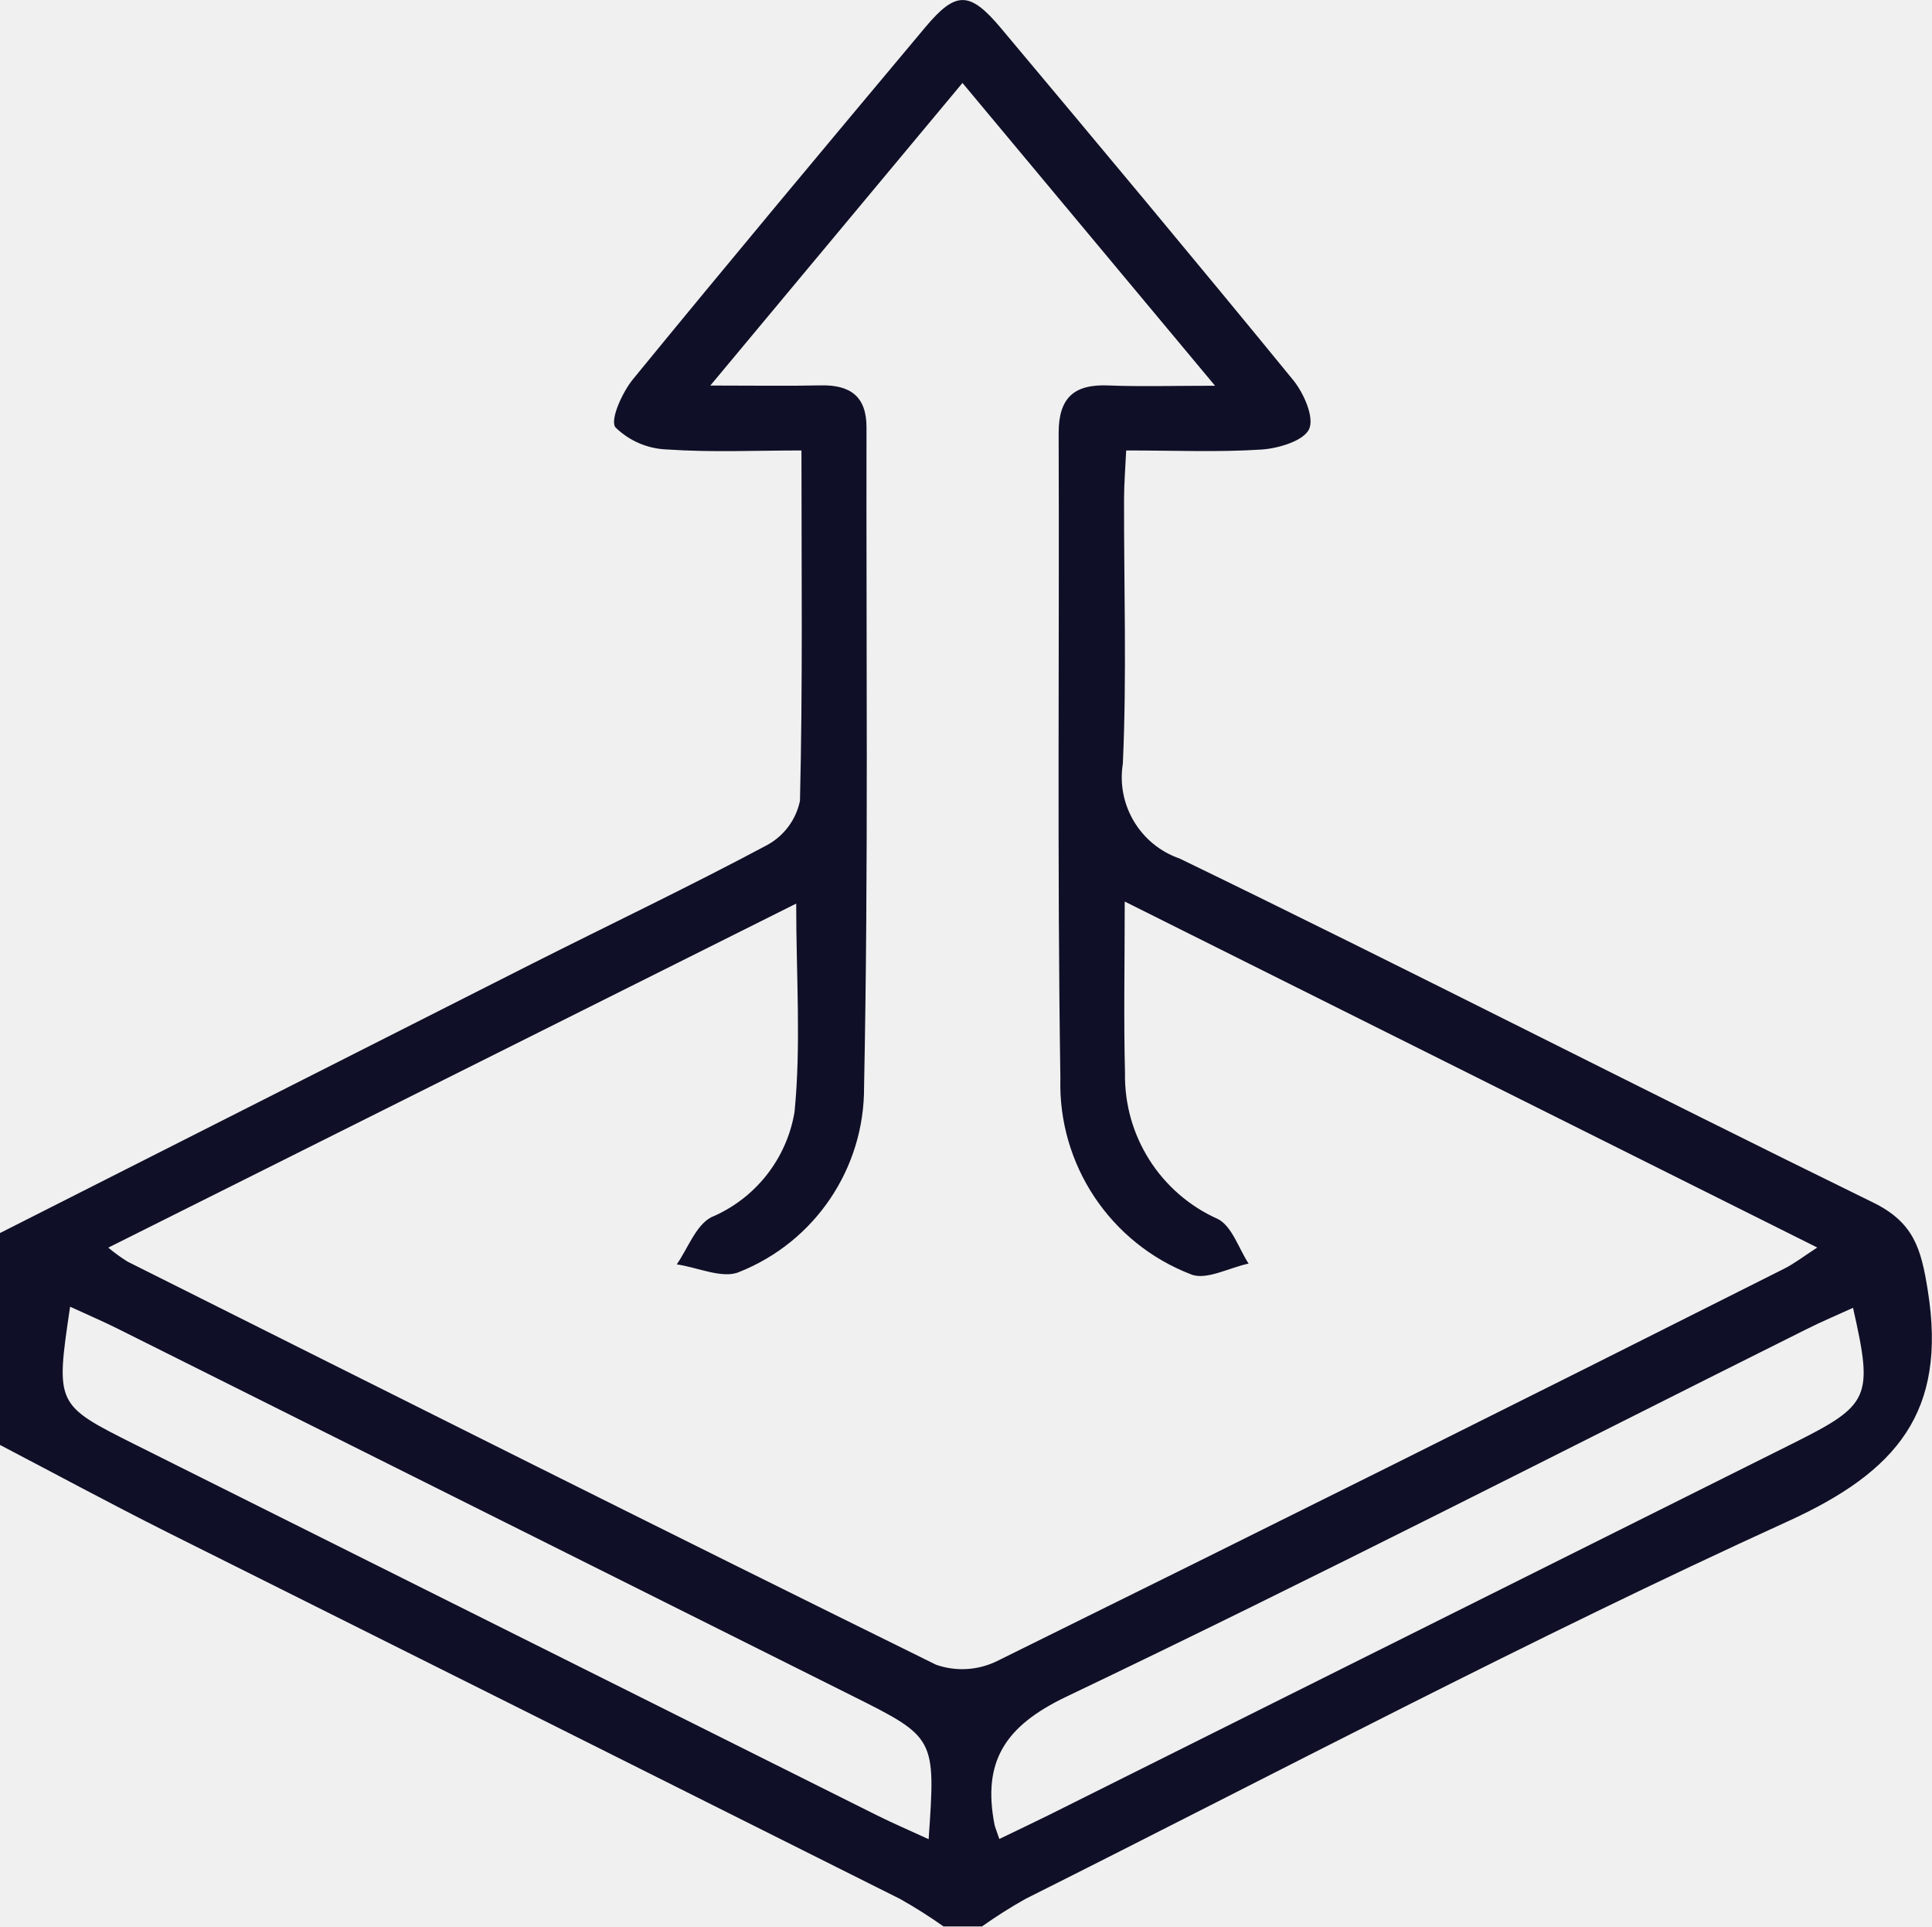
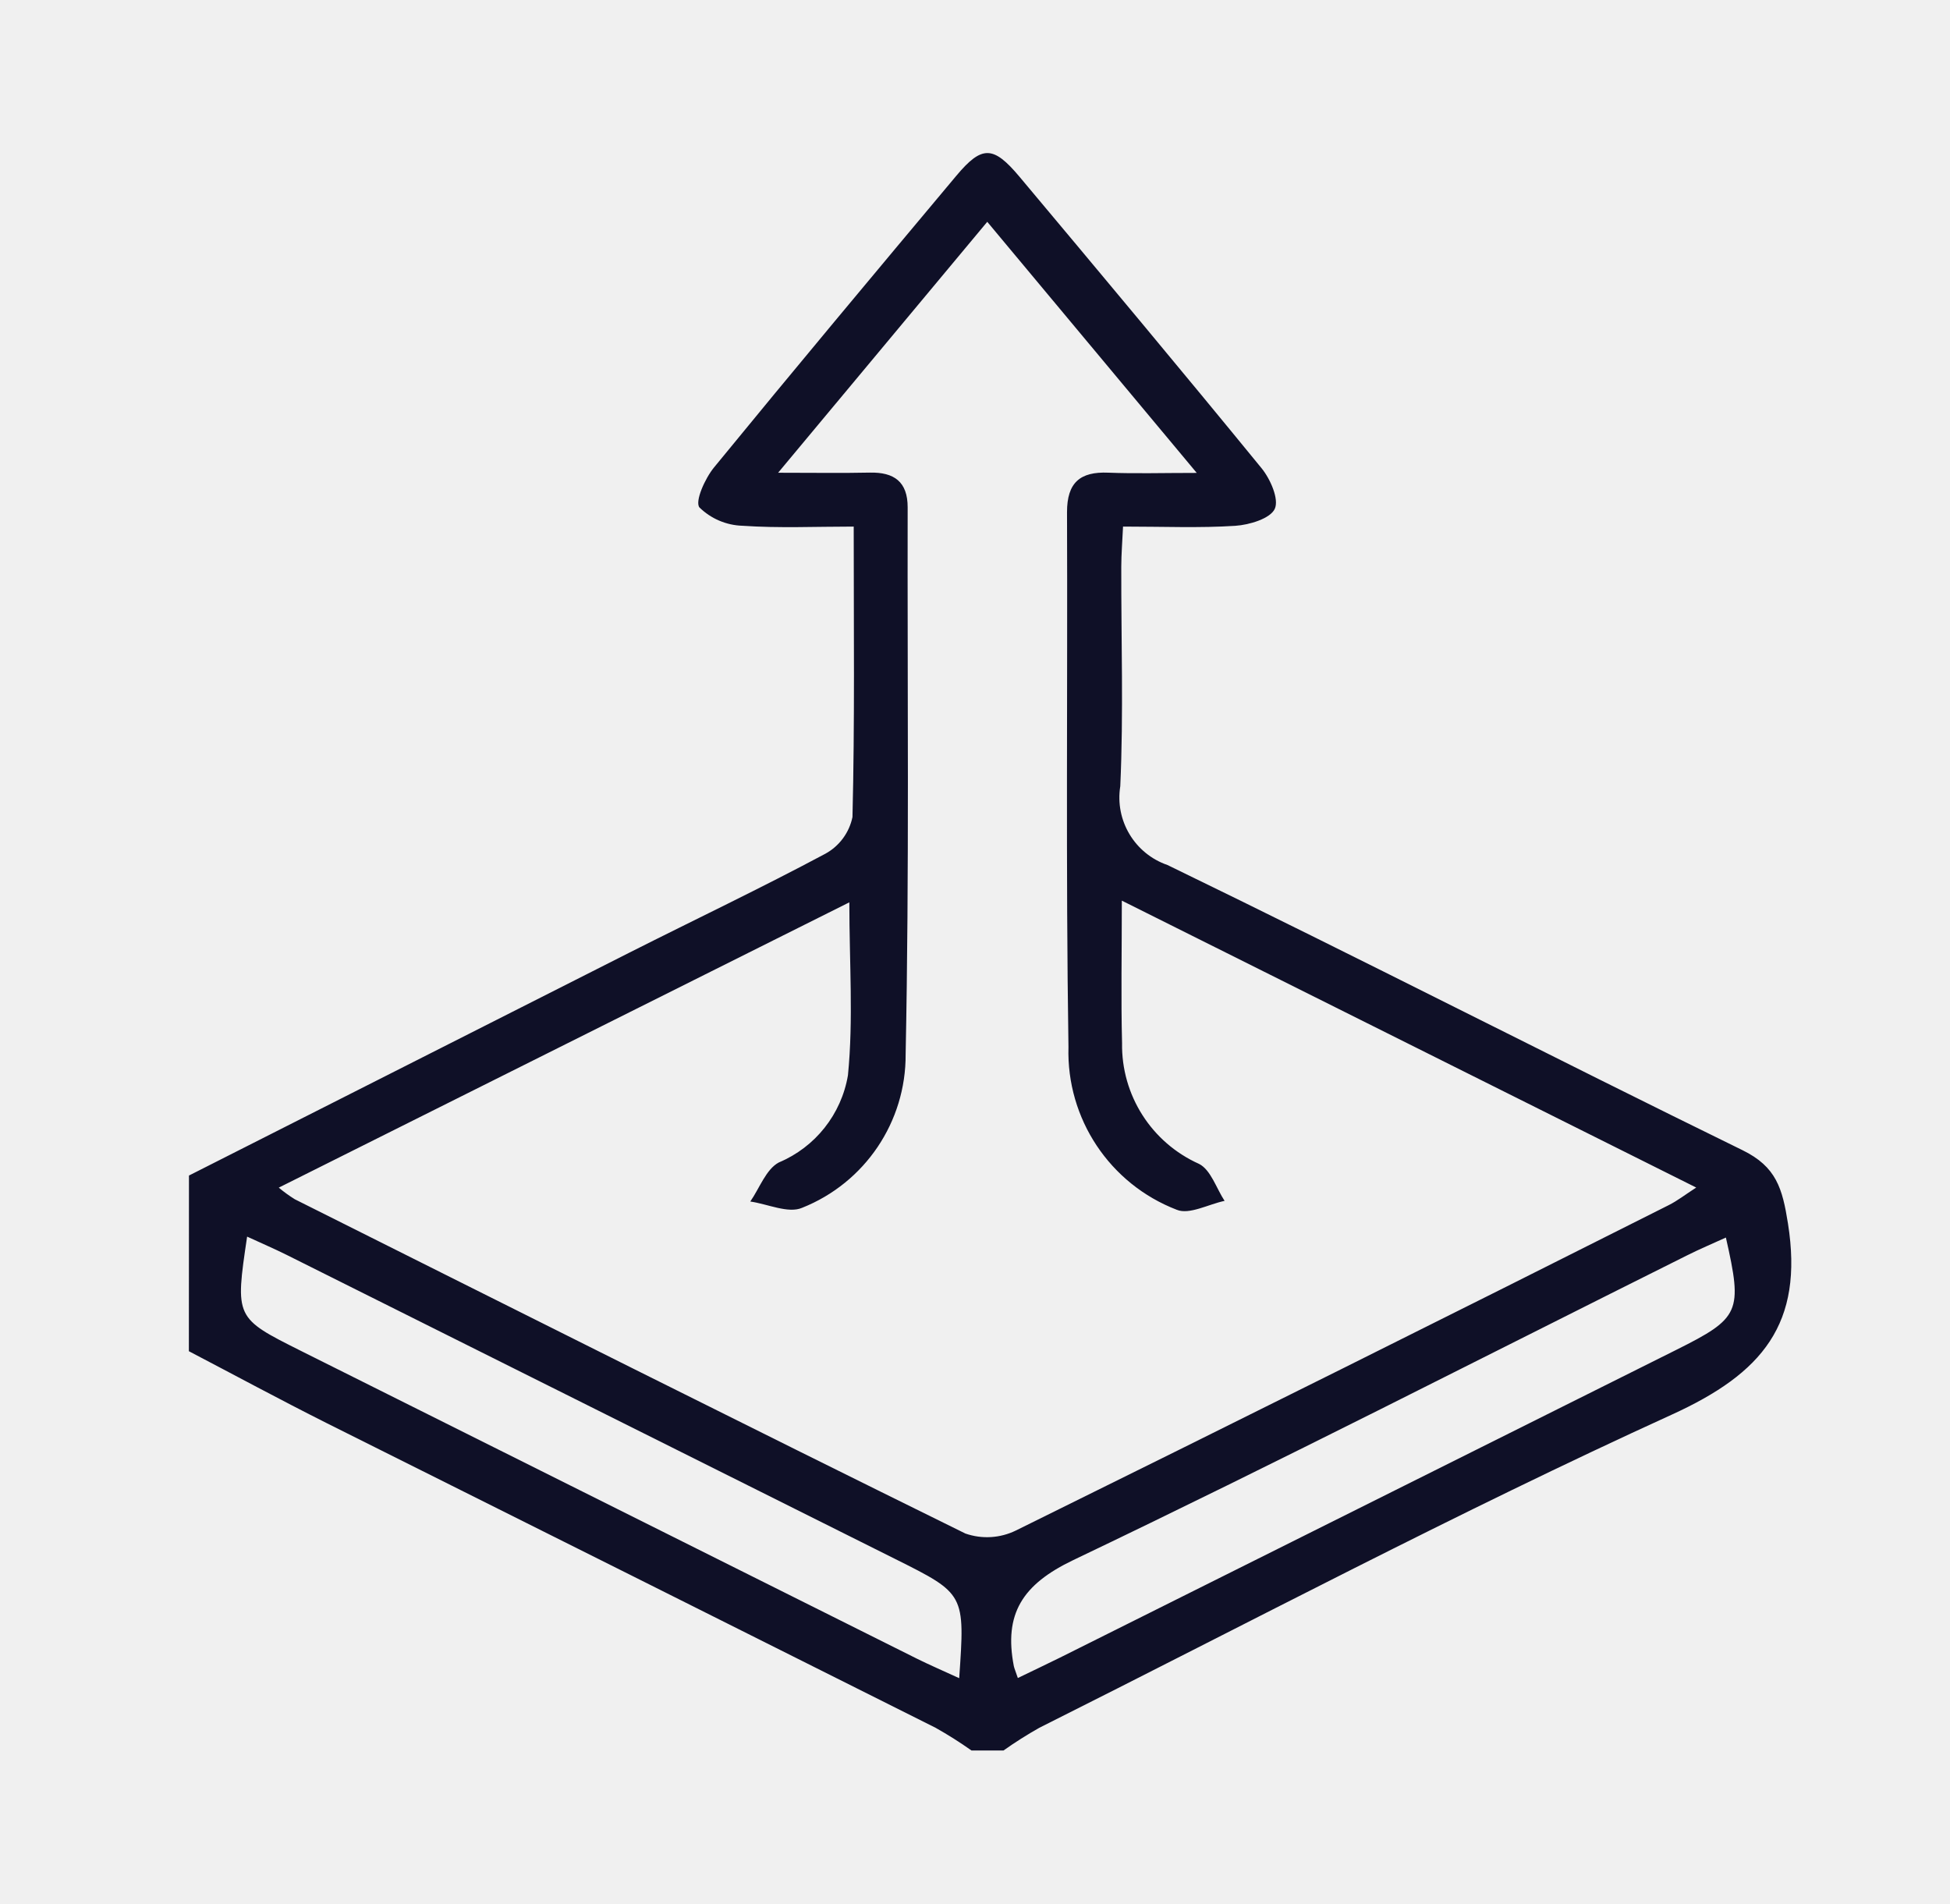
- <svg xmlns="http://www.w3.org/2000/svg" width="69.028" height="68.815" viewBox="0 0 69.028 68.815">
-   <g id="vOInKL.tif" transform="translate(154.858 1524.421)">
-     <g id="Grupo_124248" data-name="Grupo 124248" transform="translate(-154.858 -1524.421)">
-       <path id="Trazado_174124" data-name="Trazado 174124" d="M-154.858-1480.375q9.491-4.805,18.984-9.608c2.811-1.419,5.655-2.772,8.431-4.255a2.34,2.34,0,0,0,1.167-1.579c.1-4.066.053-8.135.053-12.513-1.641,0-3.222.073-4.79-.035a2.771,2.771,0,0,1-1.855-.789c-.205-.263.242-1.252.628-1.724,3.449-4.214,6.942-8.392,10.439-12.566,1.1-1.312,1.59-1.3,2.71.033,3.5,4.175,6.991,8.351,10.437,12.567.38.465.761,1.334.569,1.751s-1.089.69-1.7.73c-1.537.1-3.084.033-4.836.033-.029.636-.075,1.182-.076,1.728-.007,3.153.1,6.311-.043,9.458a3.073,3.073,0,0,0,2.034,3.393c8.292,4.02,16.491,8.233,24.768,12.283,1.461.715,1.721,1.65,1.96,3.159.685,4.32-1.094,6.453-5.009,8.235-9.215,4.2-18.178,8.947-27.237,13.486a17.673,17.673,0,0,0-1.548.981h-1.376a17.841,17.841,0,0,0-1.549-.98q-13.118-6.575-26.246-13.132c-1.989-1-3.947-2.058-5.919-3.089Zm25.379-30.274c1.585,0,2.769.02,3.951-.006,1.044-.022,1.632.392,1.629,1.5-.015,7.852.072,15.707-.087,23.556a7.072,7.072,0,0,1-4.458,6.613c-.593.259-1.482-.162-2.234-.27.4-.576.677-1.386,1.228-1.682a4.969,4.969,0,0,0,2.979-3.757c.238-2.4.06-4.839.06-7.449l-24.579,12.29a6.143,6.143,0,0,0,.69.5c9.621,4.817,19.236,9.645,28.888,14.4a2.831,2.831,0,0,0,2.177-.131q14.088-6.95,28.12-14.015c.368-.184.7-.444,1.185-.758l-24.743-12.359c0,2.246-.04,4.19.01,6.133a5.6,5.6,0,0,0,3.316,5.207c.507.256.743,1.048,1.1,1.593-.694.145-1.522.609-2.061.383a7.283,7.283,0,0,1-4.664-7.01c-.117-7.679-.034-15.361-.062-23.041,0-1.271.559-1.751,1.779-1.7,1.155.046,2.313.01,3.809.01l-9.024-10.816Zm7.8,51.927c.252-3.632.252-3.632-2.752-5.133q-13.113-6.553-26.227-13.106c-.54-.269-1.1-.507-1.695-.783-.52,3.5-.52,3.5,2.306,4.916q13.268,6.631,26.537,13.26C-122.957-1459.293-122.393-1459.052-121.675-1458.721Zm2.523-.007c.689-.333,1.253-.6,1.809-.875l26.546-13.256c2.76-1.379,2.877-1.63,2.149-4.844-.577.264-1.142.5-1.69.777-8.8,4.391-17.548,8.879-26.419,13.115-2.2,1.051-3,2.321-2.564,4.571C-119.3-1459.134-119.255-1459.033-119.152-1458.728Z" transform="translate(154.858 1524.421)" fill="#0f1027" />
+ <svg xmlns="http://www.w3.org/2000/svg" width="84" height="82" viewBox="0 0 84 82">
+   <defs>
+     <clipPath id="clip-path">
+       <rect id="Rectángulo_36026" data-name="Rectángulo 36026" width="84" height="82" transform="translate(-10095 -7694)" fill="#fff" stroke="#707070" stroke-width="1" />
+     </clipPath>
+   </defs>
+   <g id="Enmascarar_grupo_96" data-name="Enmascarar grupo 96" transform="translate(10095 7694)" clip-path="url(#clip-path)">
+     <g id="vOInKL.tif" transform="translate(-9932.002 -6162.987)">
+       <g id="Grupo_124248" data-name="Grupo 124248" transform="translate(-154.858 -1524.421)">
+         <path id="Trazado_174124" data-name="Trazado 174124" d="M-154.858-1480.375q9.491-4.805,18.984-9.608c2.811-1.419,5.655-2.772,8.431-4.255a2.34,2.34,0,0,0,1.167-1.579c.1-4.066.053-8.135.053-12.513-1.641,0-3.222.073-4.79-.035a2.771,2.771,0,0,1-1.855-.789c-.205-.263.242-1.252.628-1.724,3.449-4.214,6.942-8.392,10.439-12.566,1.1-1.312,1.59-1.3,2.71.033,3.5,4.175,6.991,8.351,10.437,12.567.38.465.761,1.334.569,1.751s-1.089.69-1.7.73c-1.537.1-3.084.033-4.836.033-.029.636-.075,1.182-.076,1.728-.007,3.153.1,6.311-.043,9.458a3.073,3.073,0,0,0,2.034,3.393c8.292,4.02,16.491,8.233,24.768,12.283,1.461.715,1.721,1.65,1.96,3.159.685,4.32-1.094,6.453-5.009,8.235-9.215,4.2-18.178,8.947-27.237,13.486a17.673,17.673,0,0,0-1.548.981h-1.376a17.841,17.841,0,0,0-1.549-.98q-13.118-6.575-26.246-13.132c-1.989-1-3.947-2.058-5.919-3.089Zm25.379-30.274c1.585,0,2.769.02,3.951-.006,1.044-.022,1.632.392,1.629,1.5-.015,7.852.072,15.707-.087,23.556a7.072,7.072,0,0,1-4.458,6.613c-.593.259-1.482-.162-2.234-.27.4-.576.677-1.386,1.228-1.682a4.969,4.969,0,0,0,2.979-3.757c.238-2.4.06-4.839.06-7.449l-24.579,12.29a6.143,6.143,0,0,0,.69.5c9.621,4.817,19.236,9.645,28.888,14.4a2.831,2.831,0,0,0,2.177-.131q14.088-6.95,28.12-14.015c.368-.184.7-.444,1.185-.758l-24.743-12.359c0,2.246-.04,4.19.01,6.133a5.6,5.6,0,0,0,3.316,5.207c.507.256.743,1.048,1.1,1.593-.694.145-1.522.609-2.061.383a7.283,7.283,0,0,1-4.664-7.01c-.117-7.679-.034-15.361-.062-23.041,0-1.271.559-1.751,1.779-1.7,1.155.046,2.313.01,3.809.01l-9.024-10.816Zm7.8,51.927c.252-3.632.252-3.632-2.752-5.133q-13.113-6.553-26.227-13.106c-.54-.269-1.1-.507-1.695-.783-.52,3.5-.52,3.5,2.306,4.916q13.268,6.631,26.537,13.26C-122.957-1459.293-122.393-1459.052-121.675-1458.721Zm2.523-.007c.689-.333,1.253-.6,1.809-.875l26.546-13.256c2.76-1.379,2.877-1.63,2.149-4.844-.577.264-1.142.5-1.69.777-8.8,4.391-17.548,8.879-26.419,13.115-2.2,1.051-3,2.321-2.564,4.571C-119.3-1459.134-119.255-1459.033-119.152-1458.728Z" transform="translate(154.858 1524.421)" fill="#0f1027" />
+       </g>
    </g>
  </g>
</svg>
